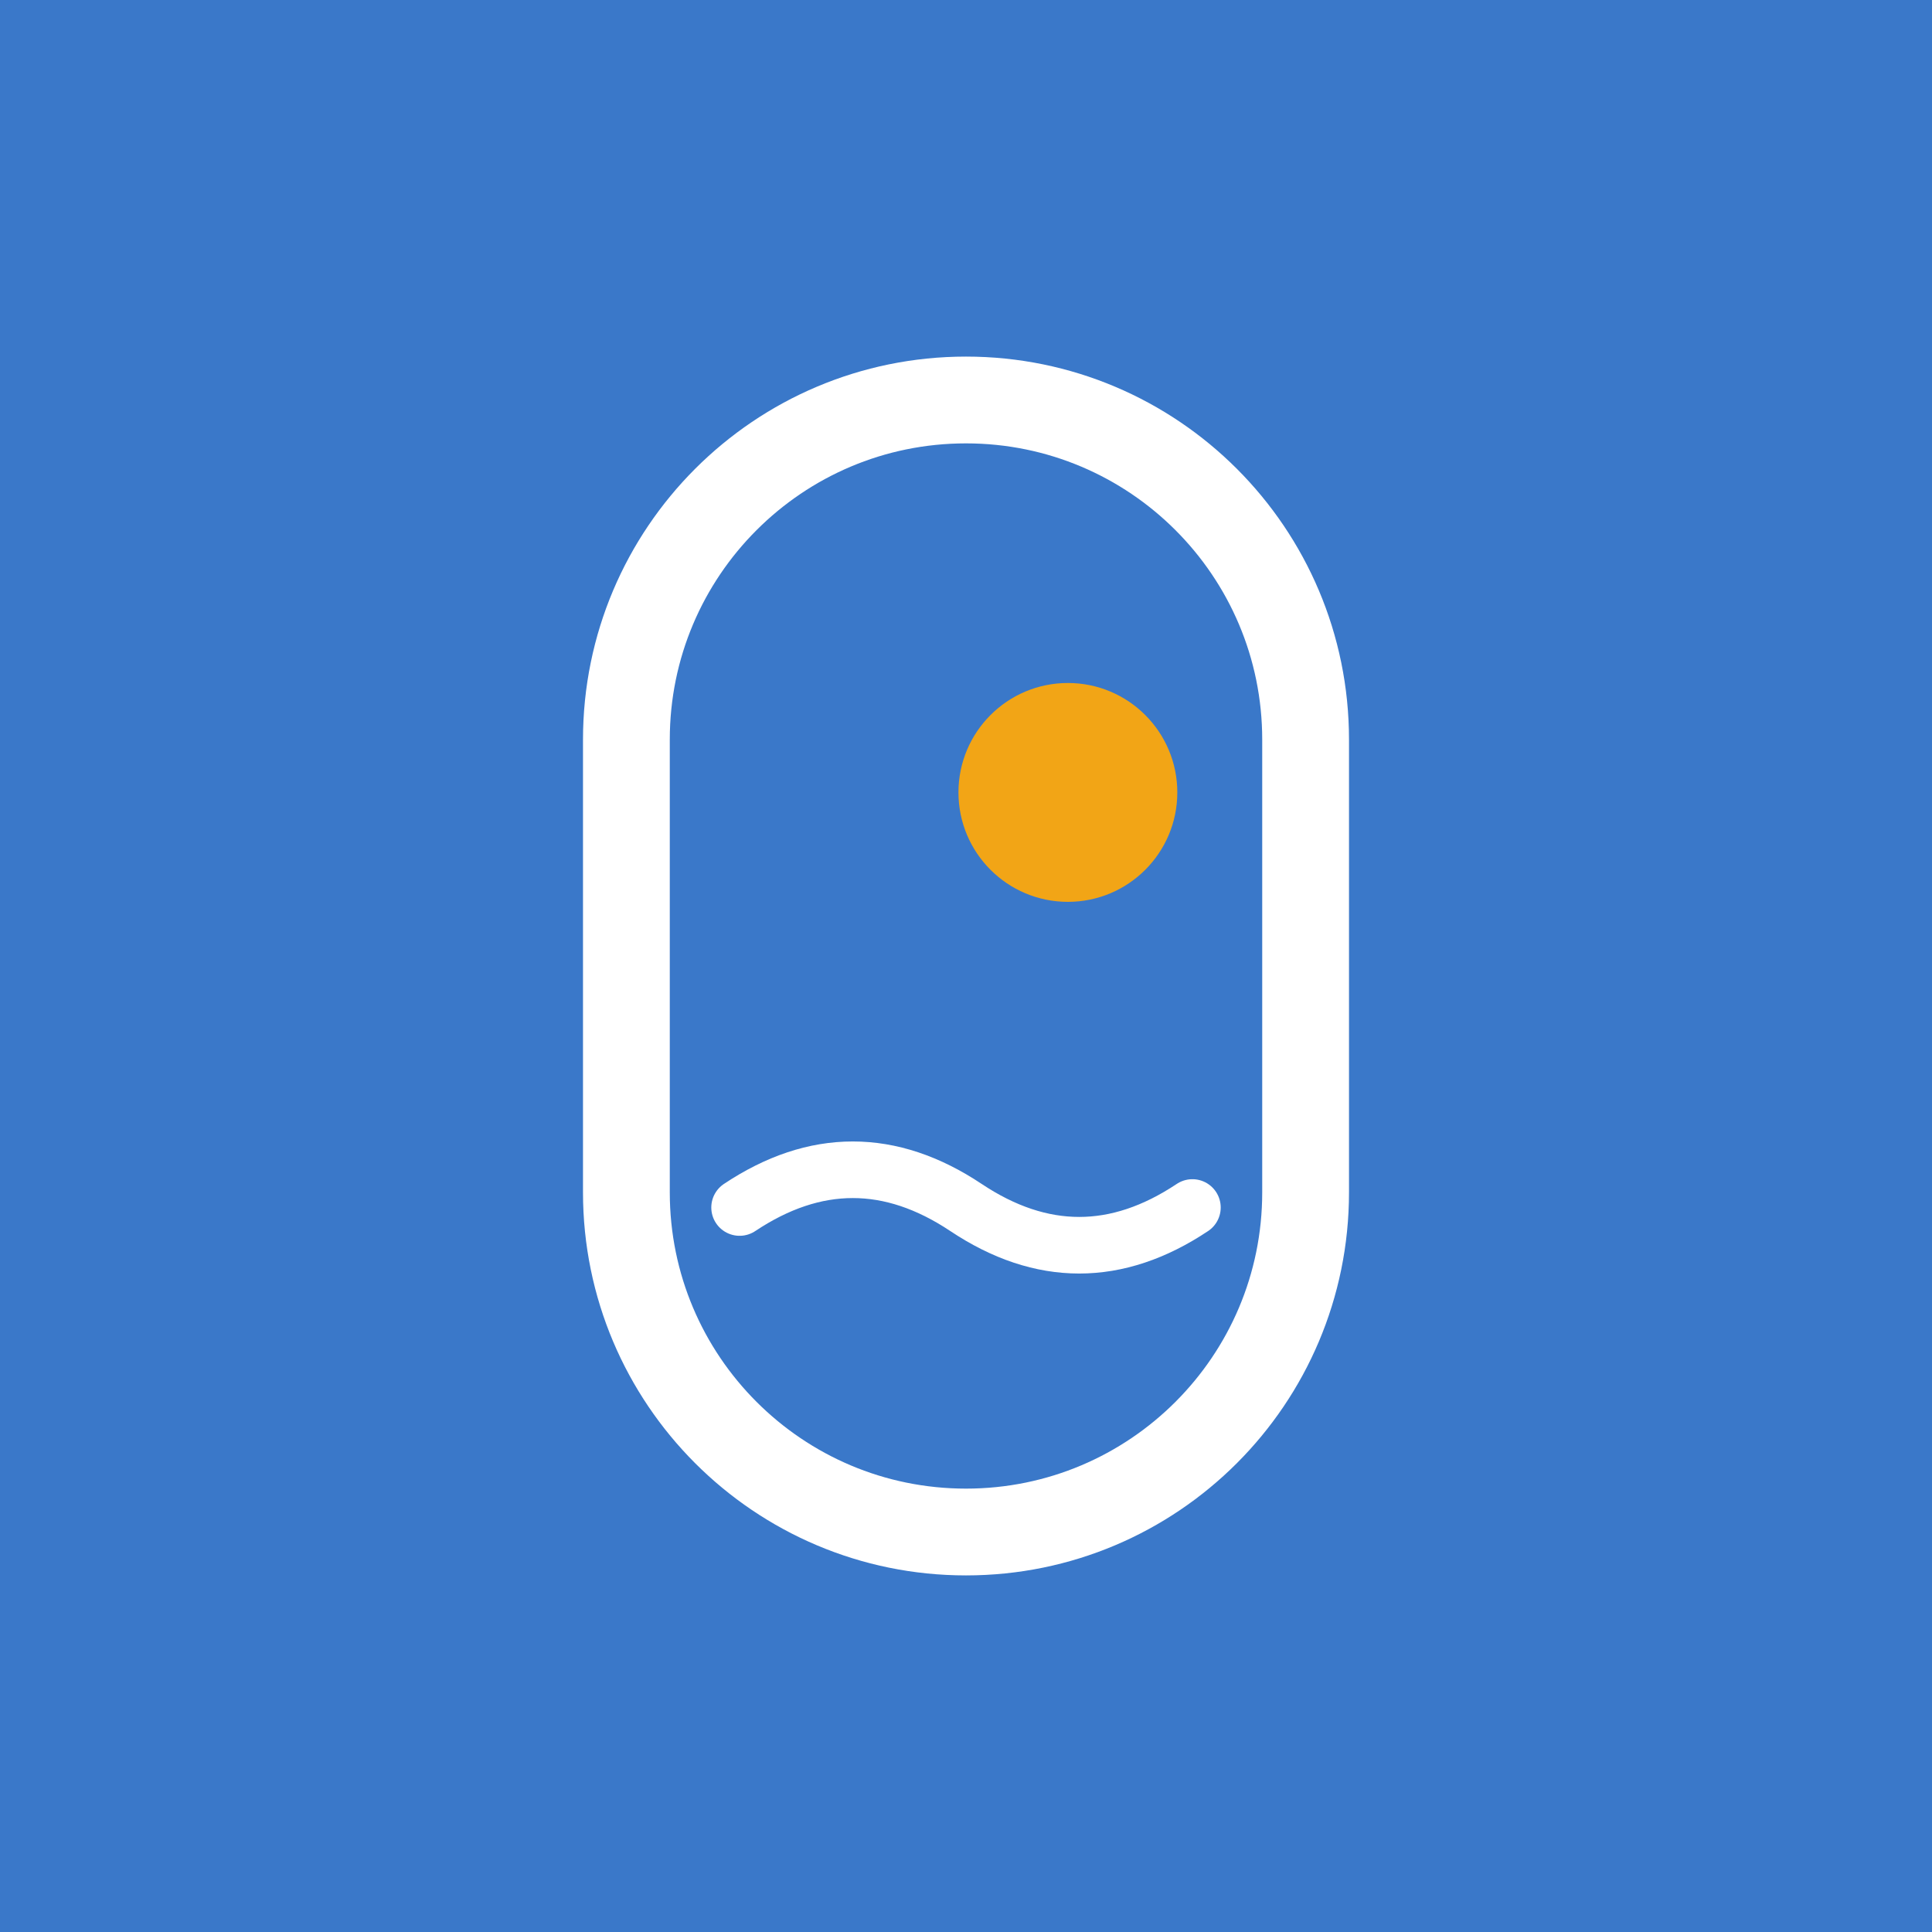
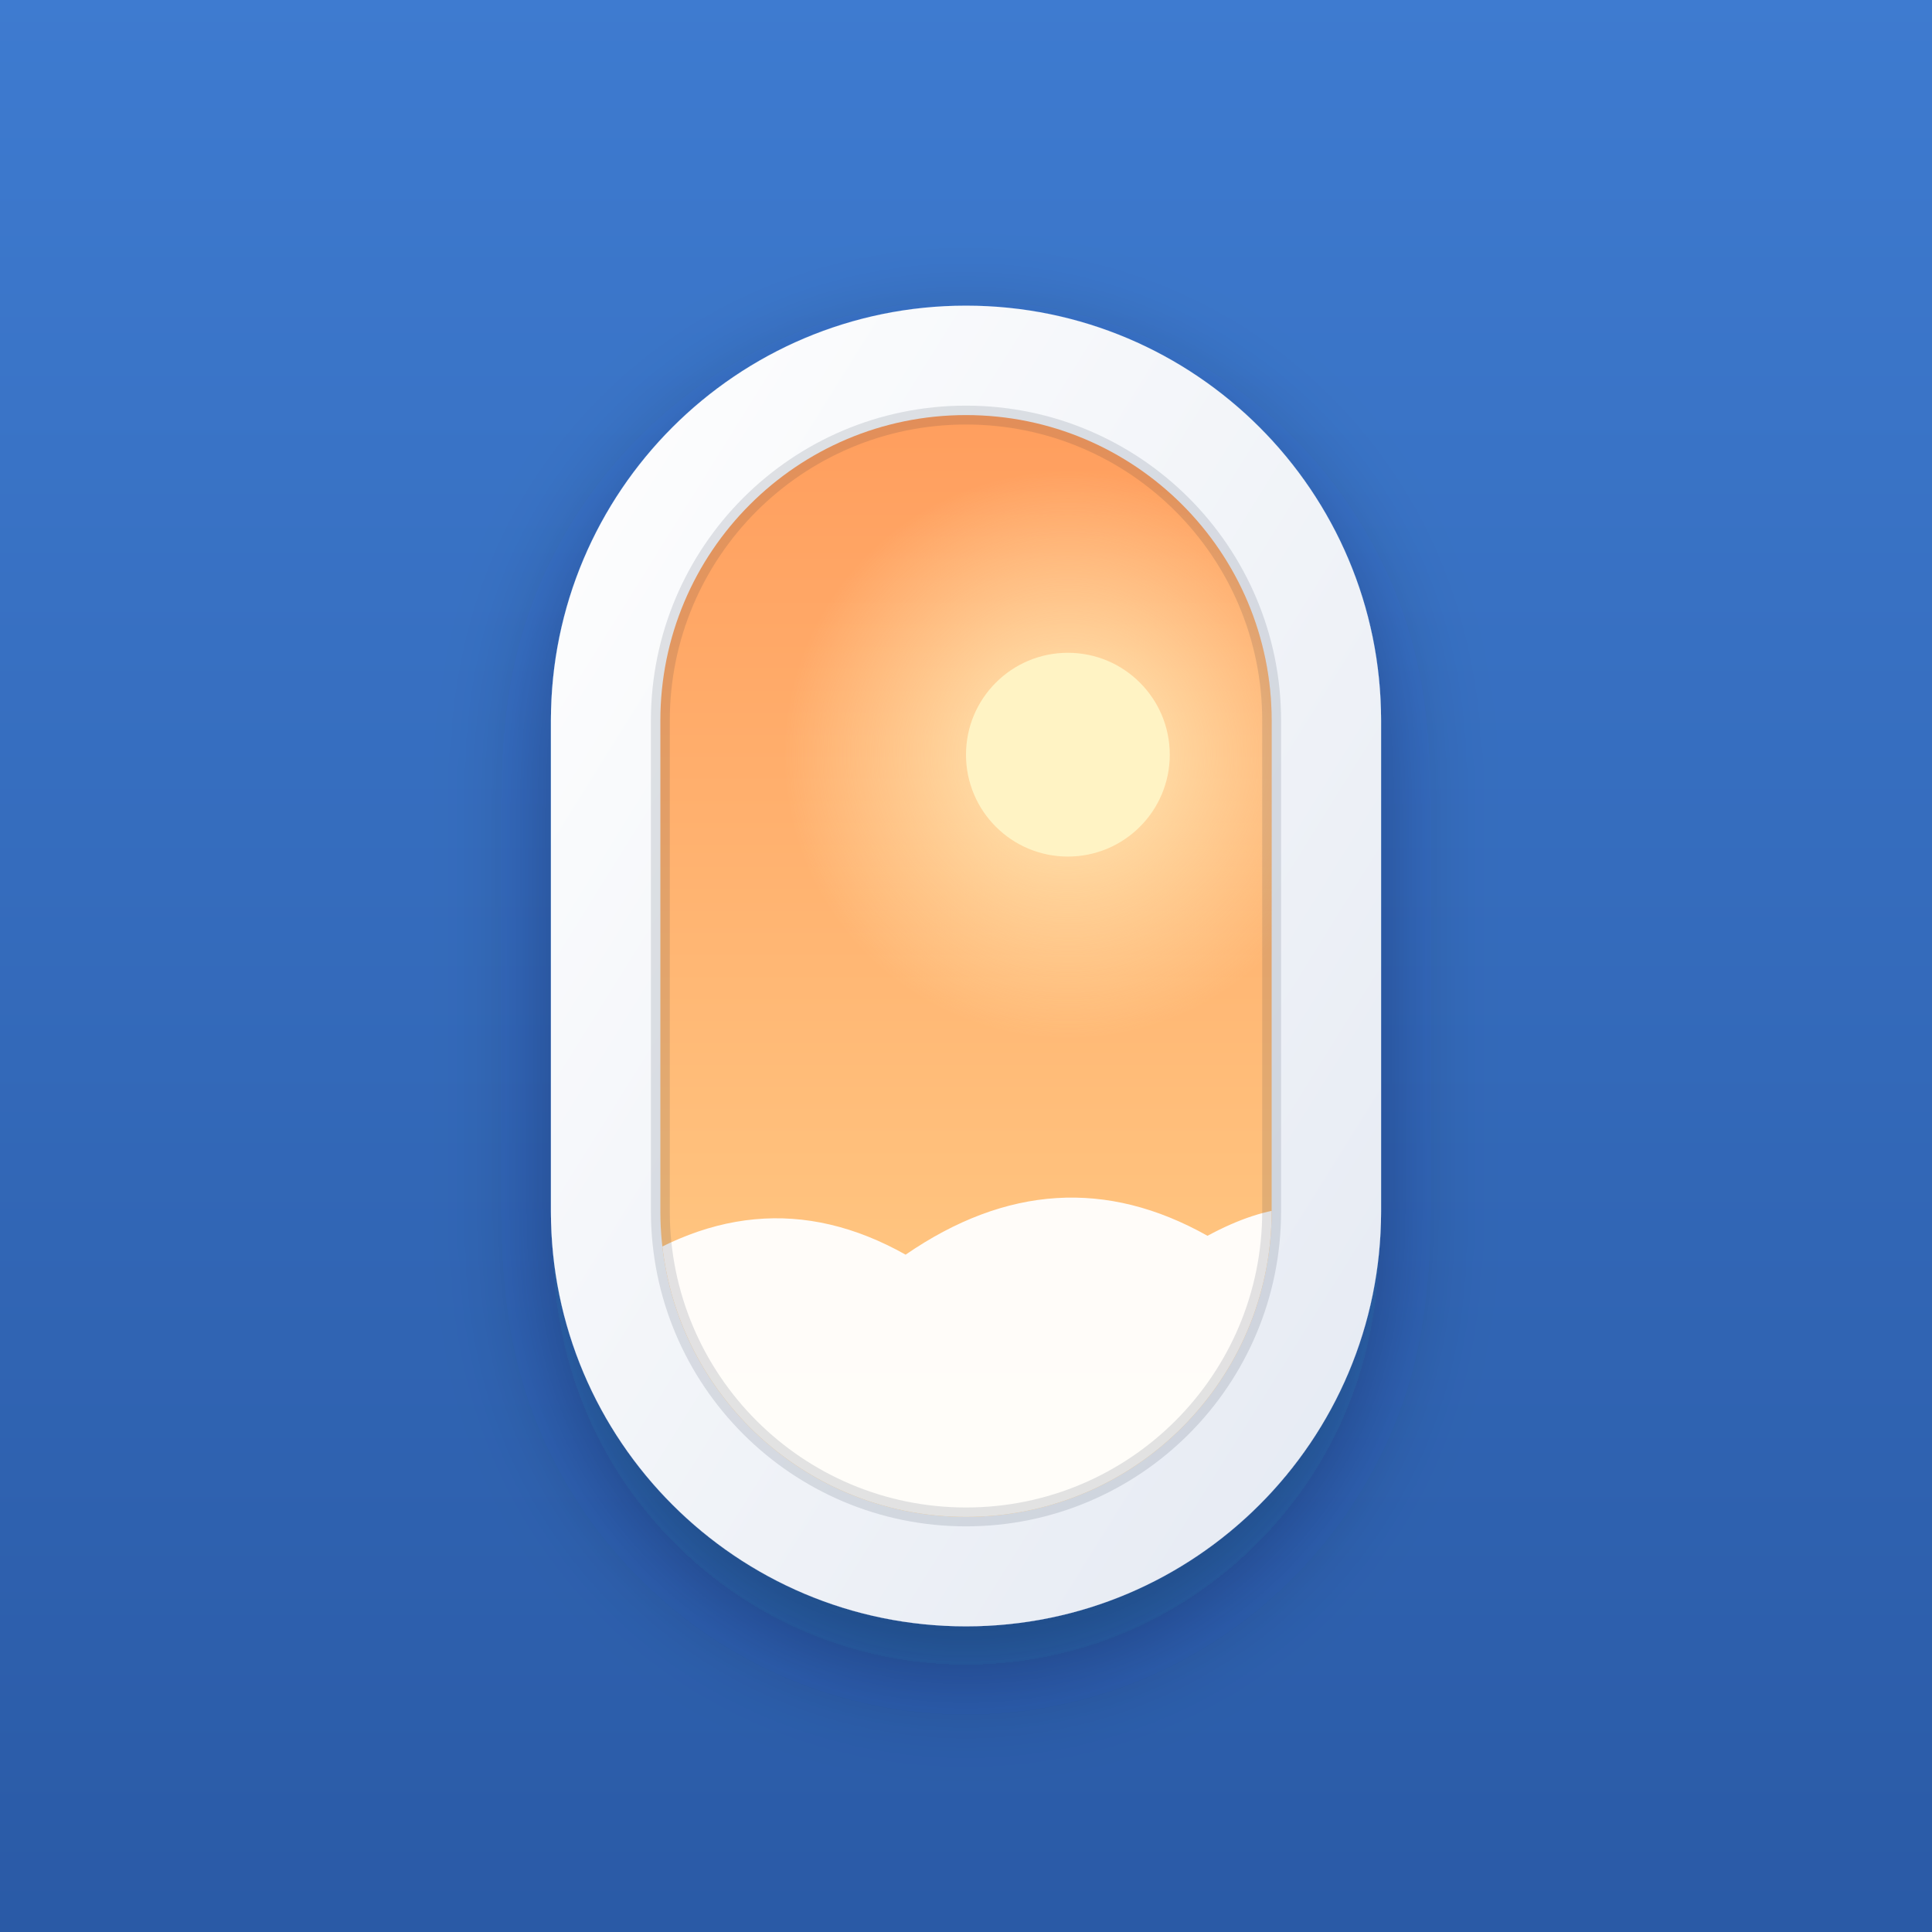
<svg xmlns="http://www.w3.org/2000/svg" viewBox="0 0 1024 1024">
-   <rect width="1024" height="1024" fill="#3A78C9" />
-   <rect x="332" y="212" width="360" height="600" rx="180" fill="none" stroke="#FFFFFF" stroke-width="46" />
-   <circle cx="566" cy="420" r="58" fill="#F2A516" />
-   <path d="M392 640 Q 452 600 512 640 T 632 640" fill="none" stroke="#FFFFFF" stroke-width="30" stroke-linecap="round" />
+   <defs>
+     <linearGradient id="abg" x1="0" y1="0" x2="0" y2="1">
+       <stop offset="0" stop-color="#3E7BD0" />
+       <stop offset="1" stop-color="#2A5AA6" />
+     </linearGradient>
+     <linearGradient id="afr" x1="0" y1="0" x2="1" y2="1">
+       <stop offset="0" stop-color="#FFFFFF" />
+       <stop offset="1" stop-color="#E4E9F2" />
+     </linearGradient>
+     <linearGradient id="asky" x1="0" y1="0" x2="0" y2="1">
+       <stop offset="0" stop-color="#FF9E5E" />
+       <stop offset="1" stop-color="#FFD08A" />
+     </linearGradient>
+     <radialGradient id="aglow">
+       <stop offset="0" stop-color="#FFF3C4" stop-opacity=".9" />
+       <stop offset="1" stop-color="#FFF3C4" stop-opacity="0" />
+     </radialGradient>
+     <filter id="ash" x="-30%" y="-30%" width="160%" height="160%">
+       <feDropShadow dx="0" dy="22" stdDeviation="28" flood-color="#0A1A3A" flood-opacity=".35" />
+     </filter>
+     <clipPath id="acl">
+       <rect x="350" y="220" width="324" height="584" rx="162" />
+     </clipPath>
+   </defs>
+   <rect width="1024" height="1024" fill="url(#abg)" />
+   <rect x="292" y="162" width="440" height="700" rx="220" fill="url(#afr)" filter="url(#ash)" />
+   <rect x="350" y="220" width="324" height="584" rx="162" fill="url(#asky)" />
+   <g clip-path="url(#acl)">
+     <circle cx="566" cy="400" r="150" fill="url(#aglow)" />
+     <circle cx="566" cy="400" r="54" fill="#FFF3C4" />
+     <path d="M320 680 Q 400 620 480 665 Q 560 610 640 655 Q 690 628 720 650 V820 H320 Z" fill="#FFFFFF" opacity=".95" />
+   </g>
+   <rect x="350" y="220" width="324" height="584" rx="162" fill="none" stroke="#0A1A3A" stroke-opacity=".12" stroke-width="10" />
</svg>
